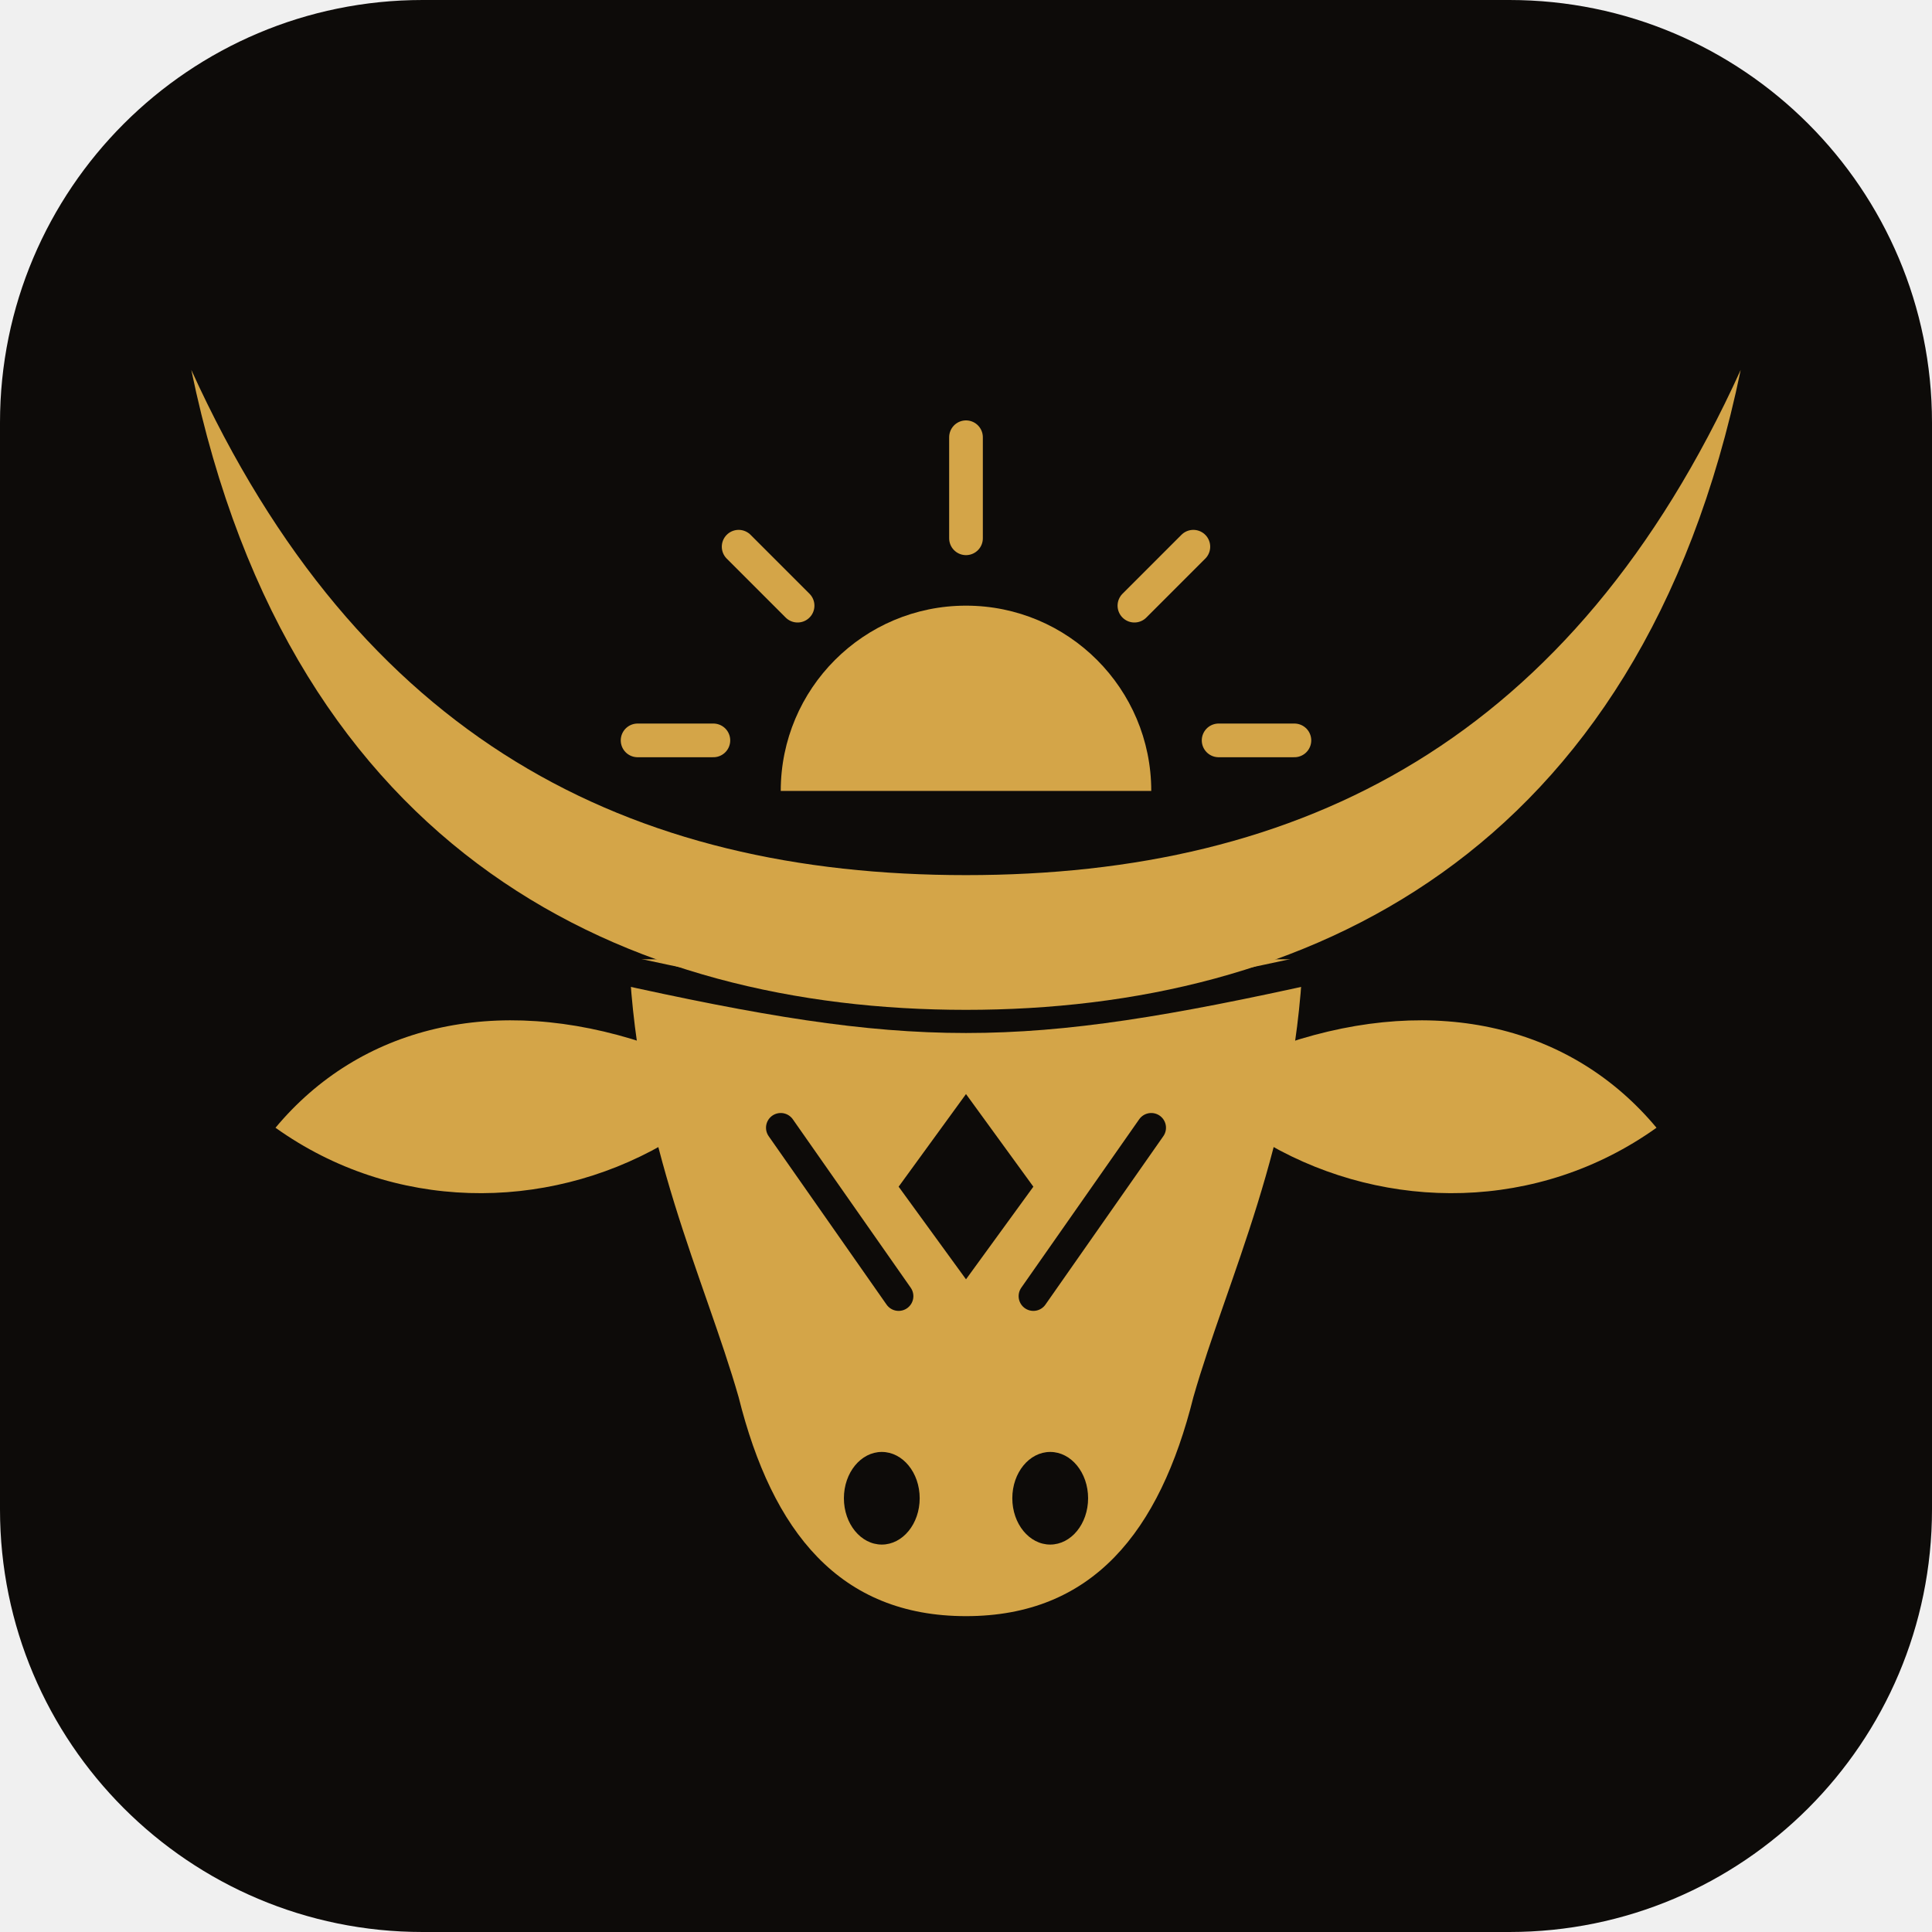
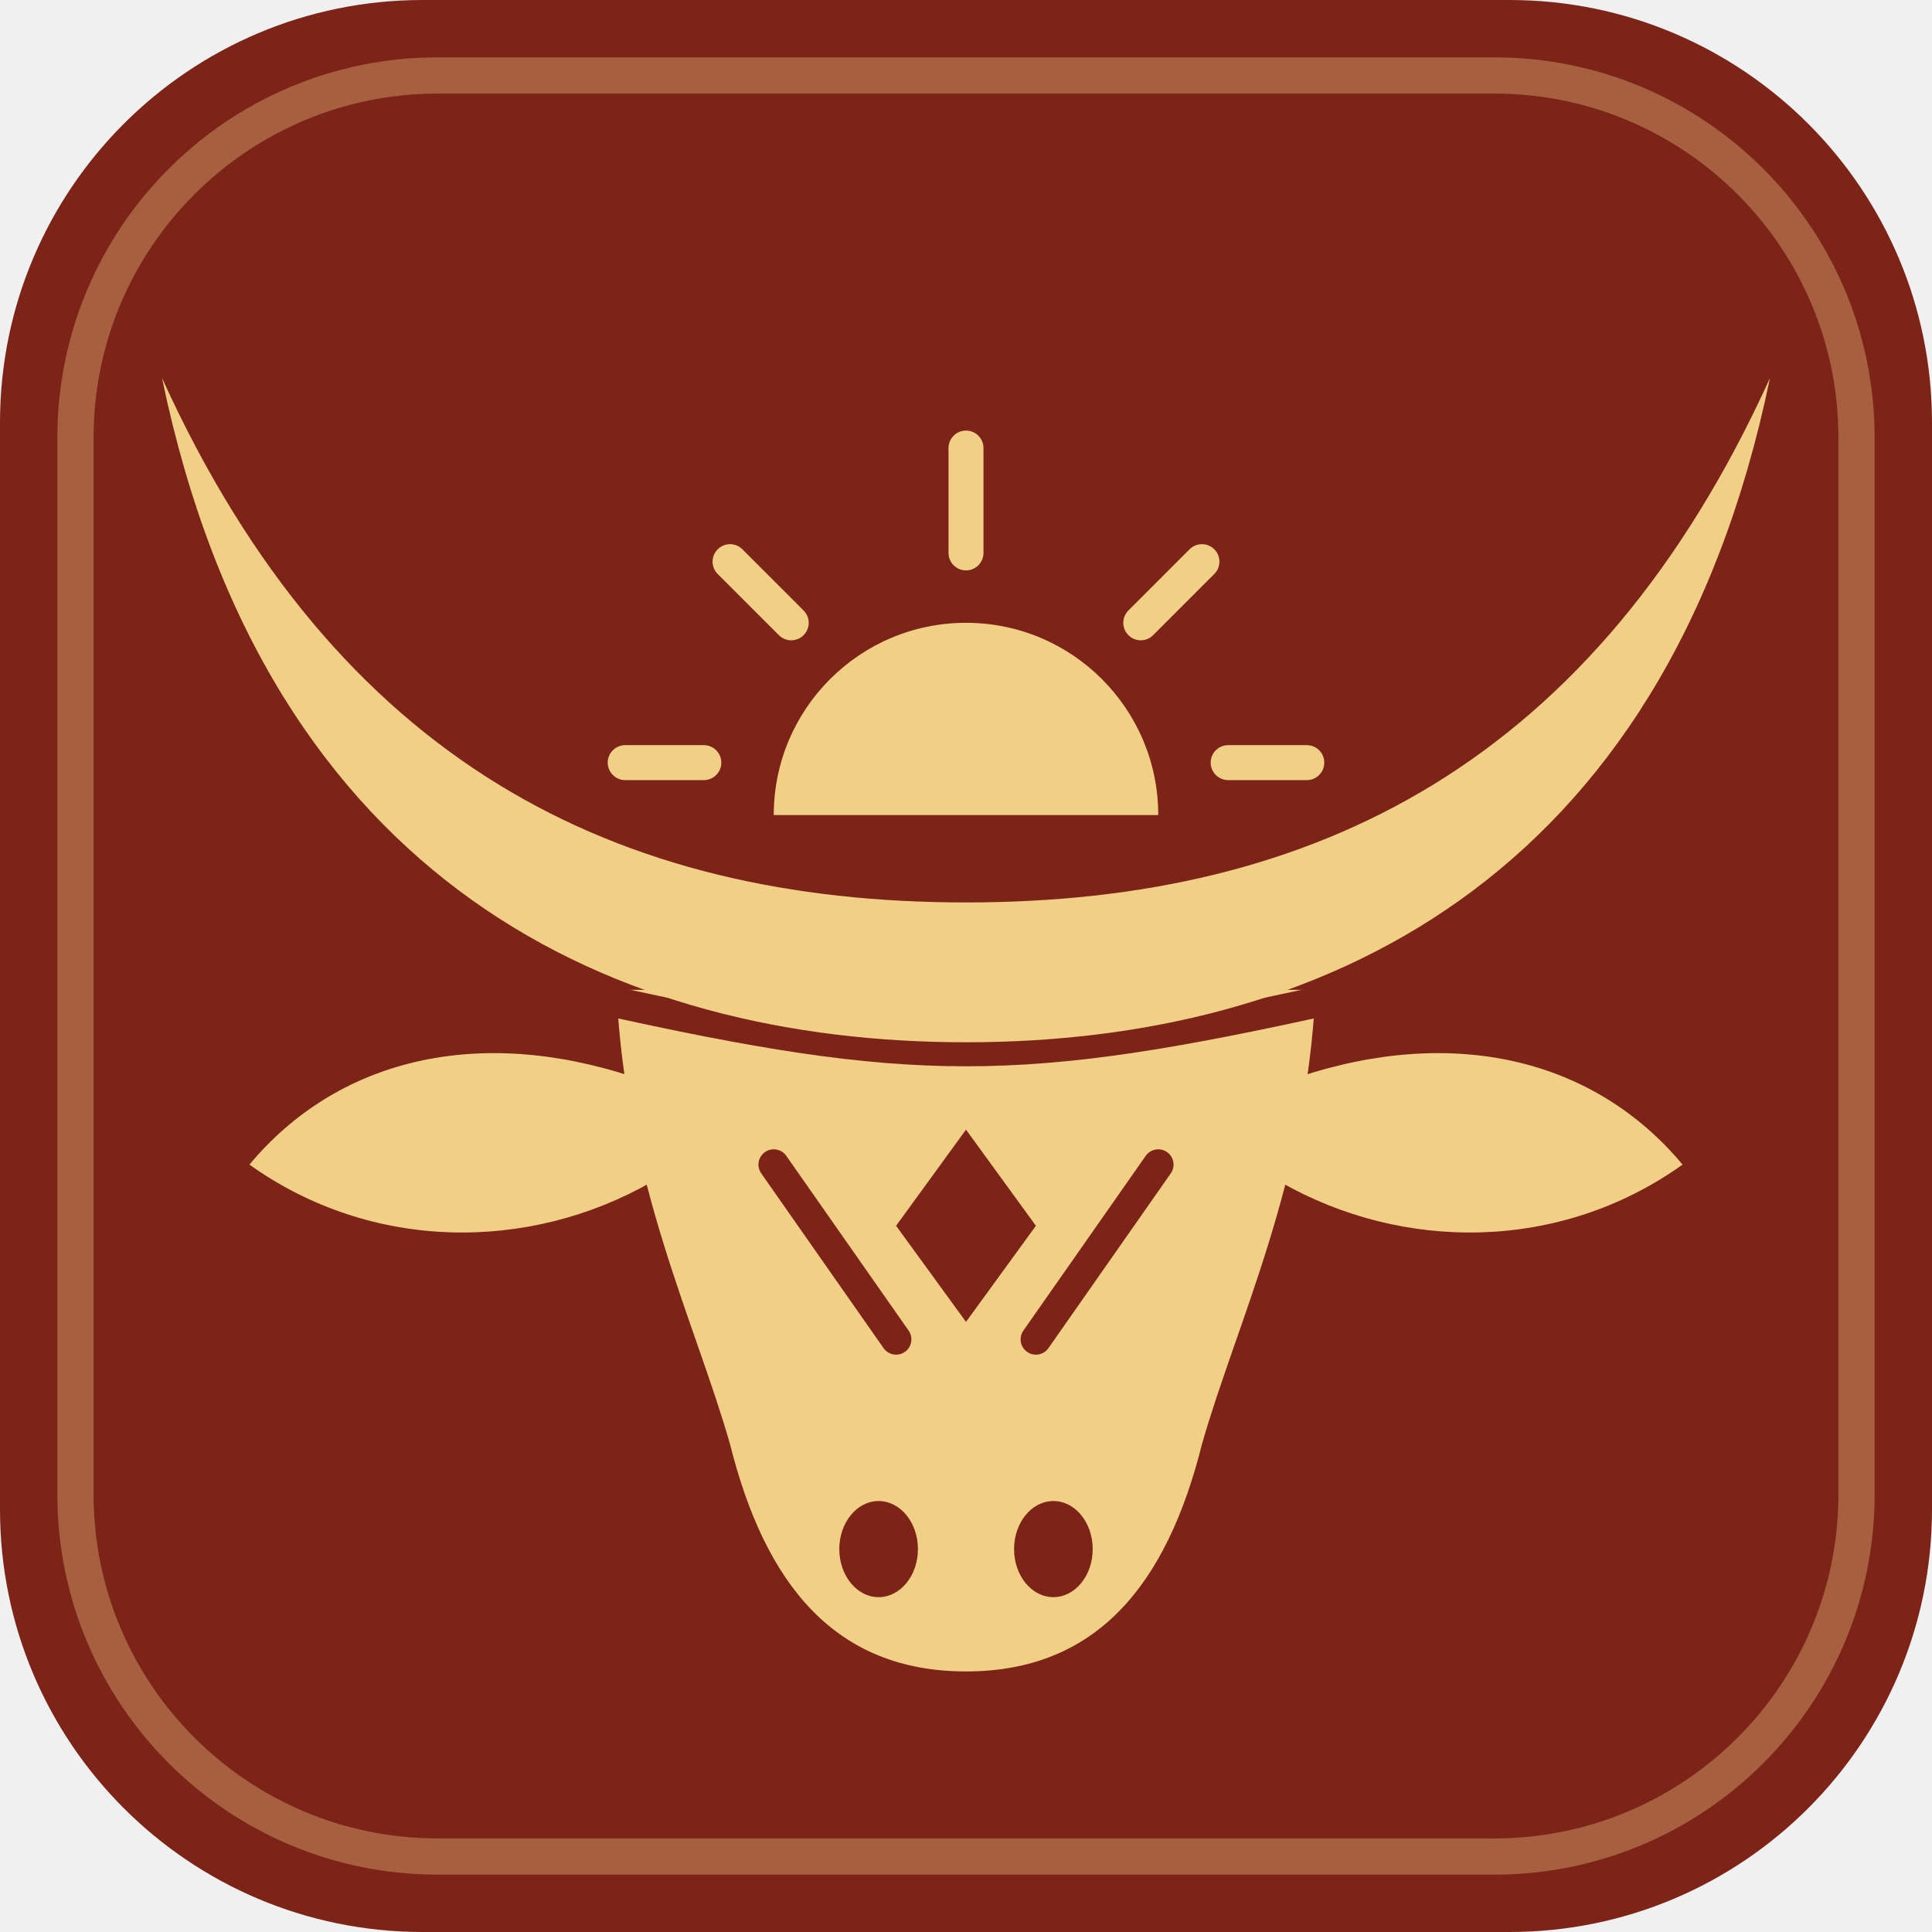
<svg xmlns="http://www.w3.org/2000/svg" viewBox="0 0 64 64">
-   <rect width="64" height="64" rx="14" fill="#0d0b09" />
-   <svg x="4" y="5" width="56" height="53" viewBox="0 0 200 190" fill="#d4a548">
+   <rect width="64" height="64" rx="14" fill="#7d2419" />
+   <rect x="2.5" y="2.5" width="59" height="59" rx="12" fill="none" stroke="#f2cf86" stroke-opacity=".35" stroke-width="1.2" />
+   <svg x="3" y="5" width="58" height="55" viewBox="0 0 200 190" fill="#f2cf86">
    <mask id="f" maskUnits="userSpaceOnUse" x="0" y="0" width="200" height="190" fill="#000">
      <rect width="200" height="190" fill="#fff" />
      <path d="M58 97c18 4 30 6 42 6s24-2 42-6" fill="none" stroke="#000" stroke-width="3.5" />
      <path d="M100 112l8 11-8 11-8-11Z" />
      <path d="M78 116l14 20M122 116l-14 20" stroke="#000" stroke-width="3.5" stroke-linecap="round" />
      <ellipse cx="90" cy="160" rx="4.5" ry="5.5" />
      <ellipse cx="110" cy="160" rx="4.5" ry="5.5" />
    </mask>
    <path d="M78 76a22 22 0 0 1 44 0z" />
-     <path d="M100 46V34M80 54l-7-7M120 54l7-7M70 70h-9M130 70h9" stroke="#d4a548" stroke-width="4" stroke-linecap="round" fill="none" />
+     <path d="M100 46V34M80 54l-7-7M120 54l7-7M70 70h-9M130 70h9" stroke="#f2cf86" stroke-width="4" stroke-linecap="round" fill="none" />
    <path d="M8 26C20 84 60 102 100 102S180 84 192 26C172 70 140 86 100 86S28 70 8 26Z" />
    <g mask="url(#f)">
      <path d="M60 96h80c-1 22-9 38-13 52-4 16-12 26-27 26s-23-10-27-26c-4-14-12-30-13-52Z" />
      <path d="M62 106c-18-6-34-2-44 10 14 10 32 10 46 2Z" />
      <path d="M138 106c18-6 34-2 44 10-14 10-32 10-46 2Z" />
    </g>
  </svg>
</svg>
